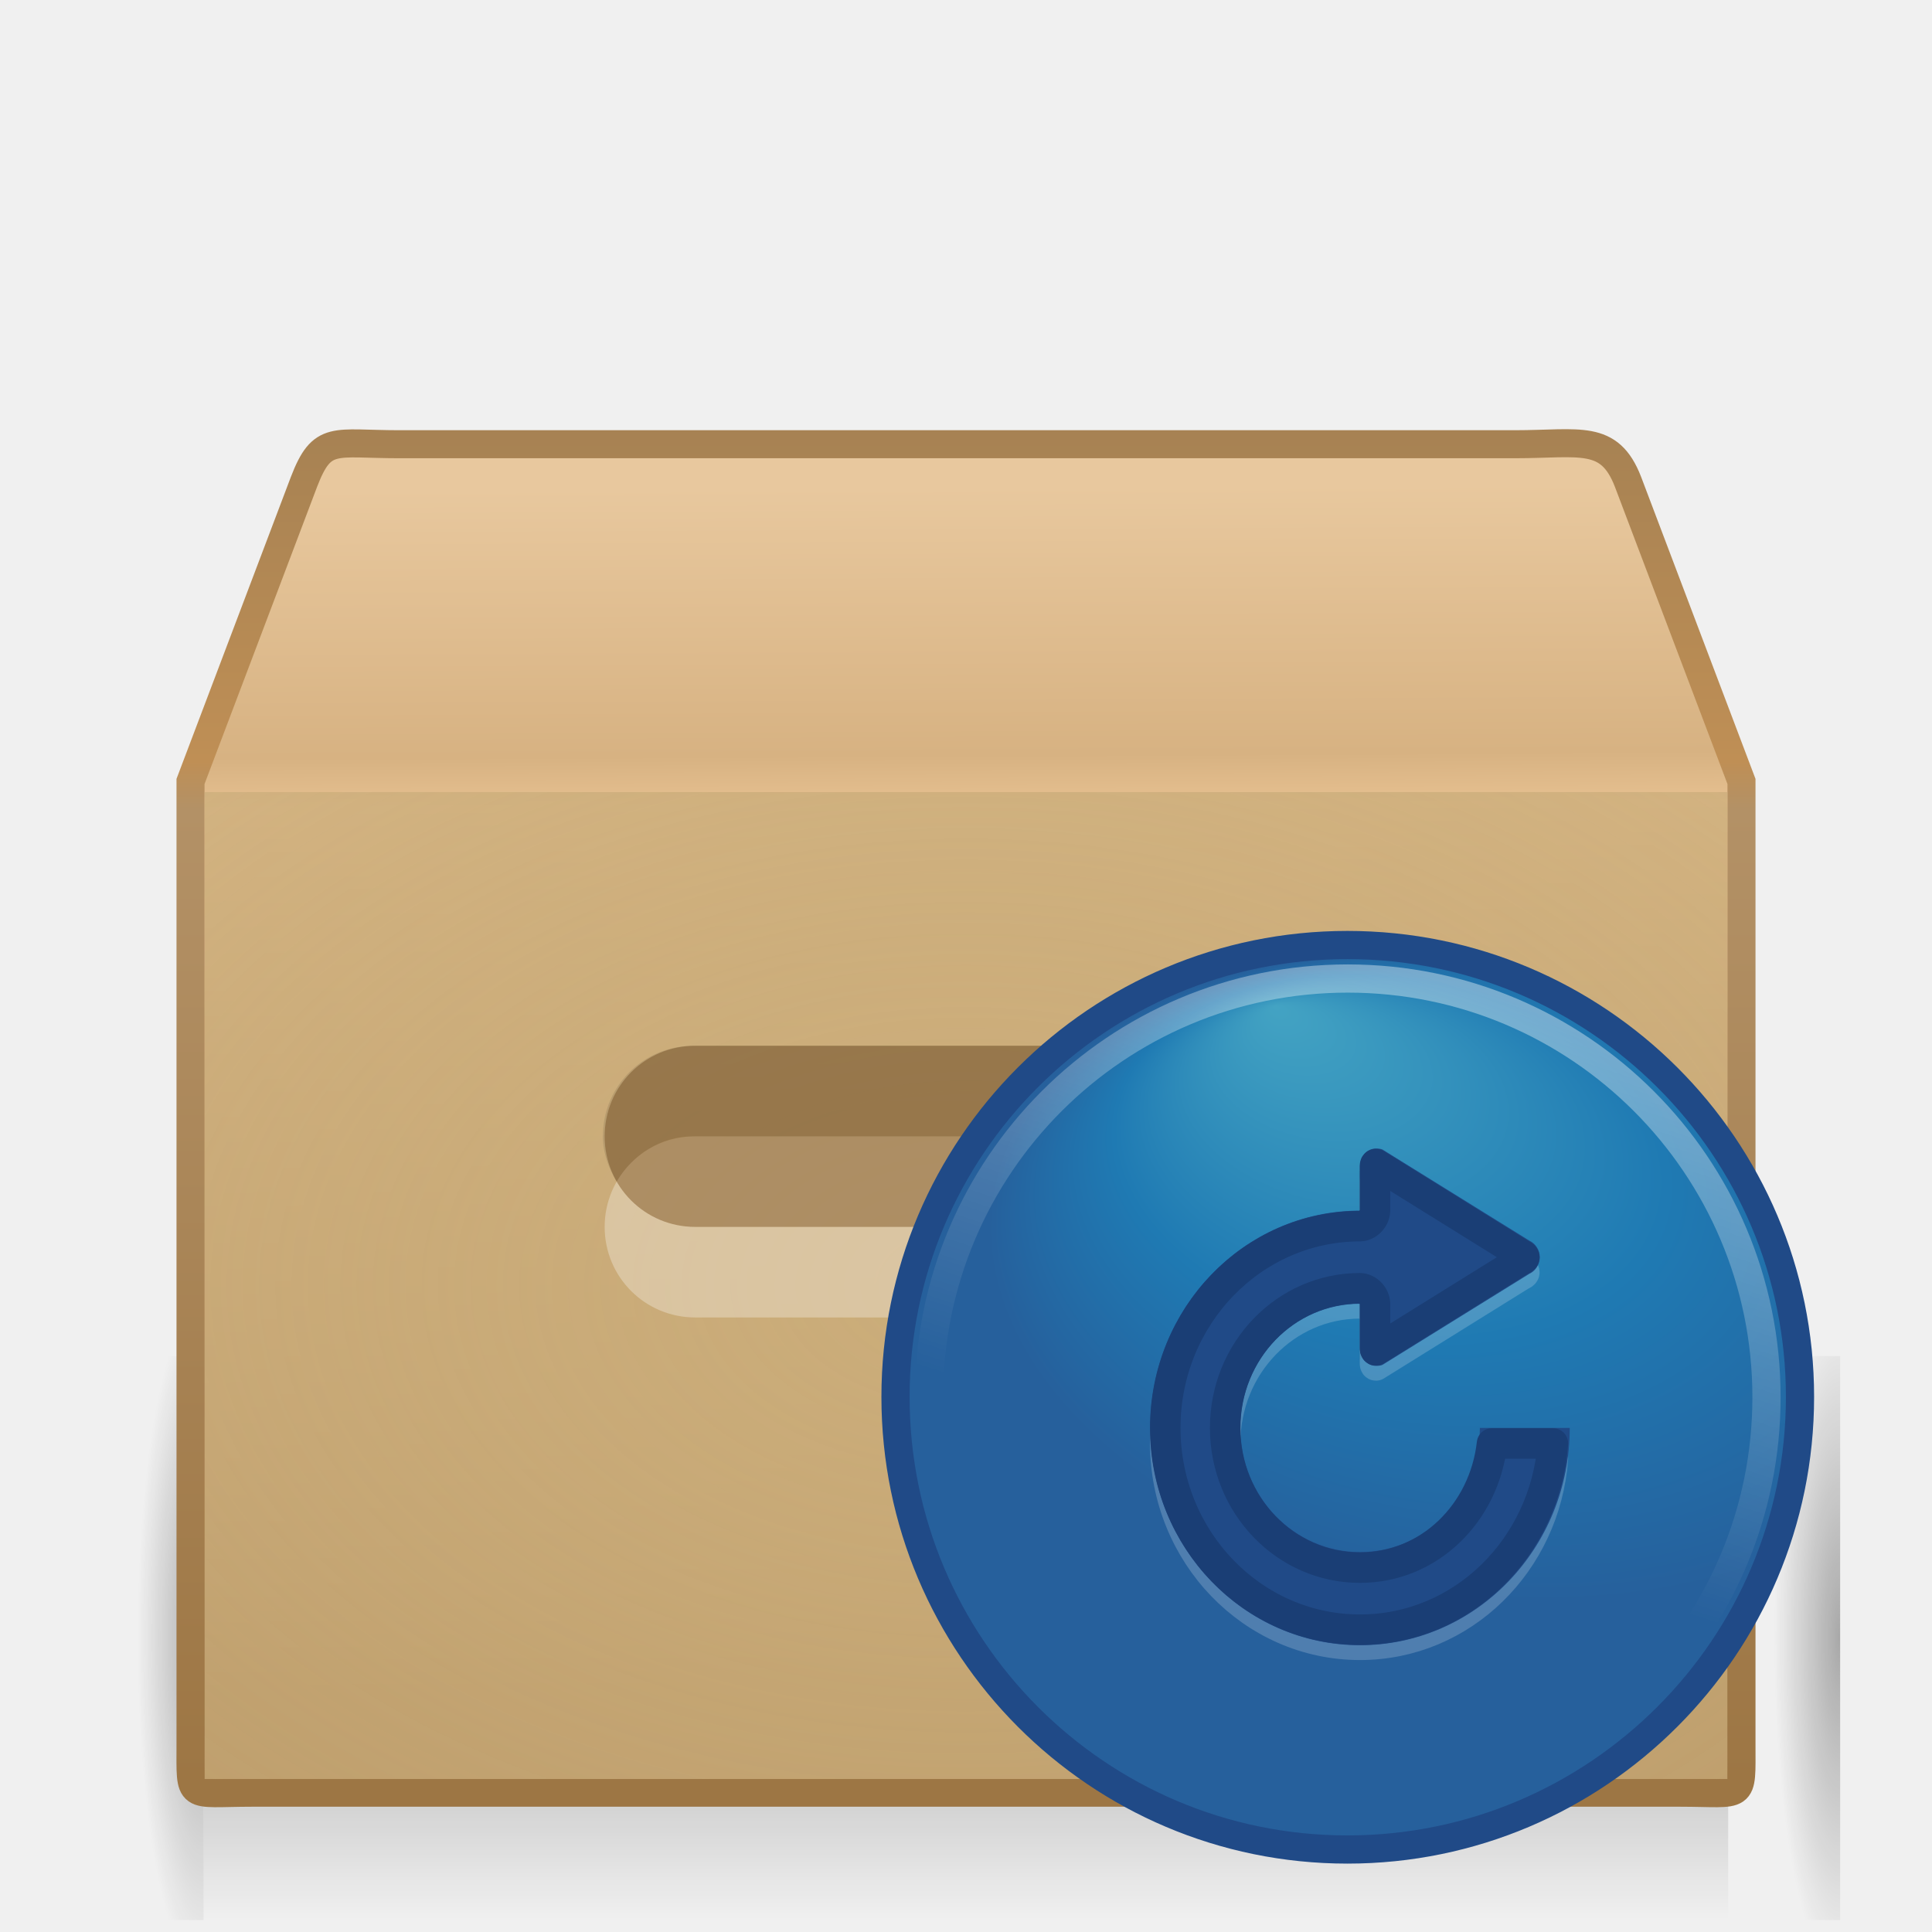
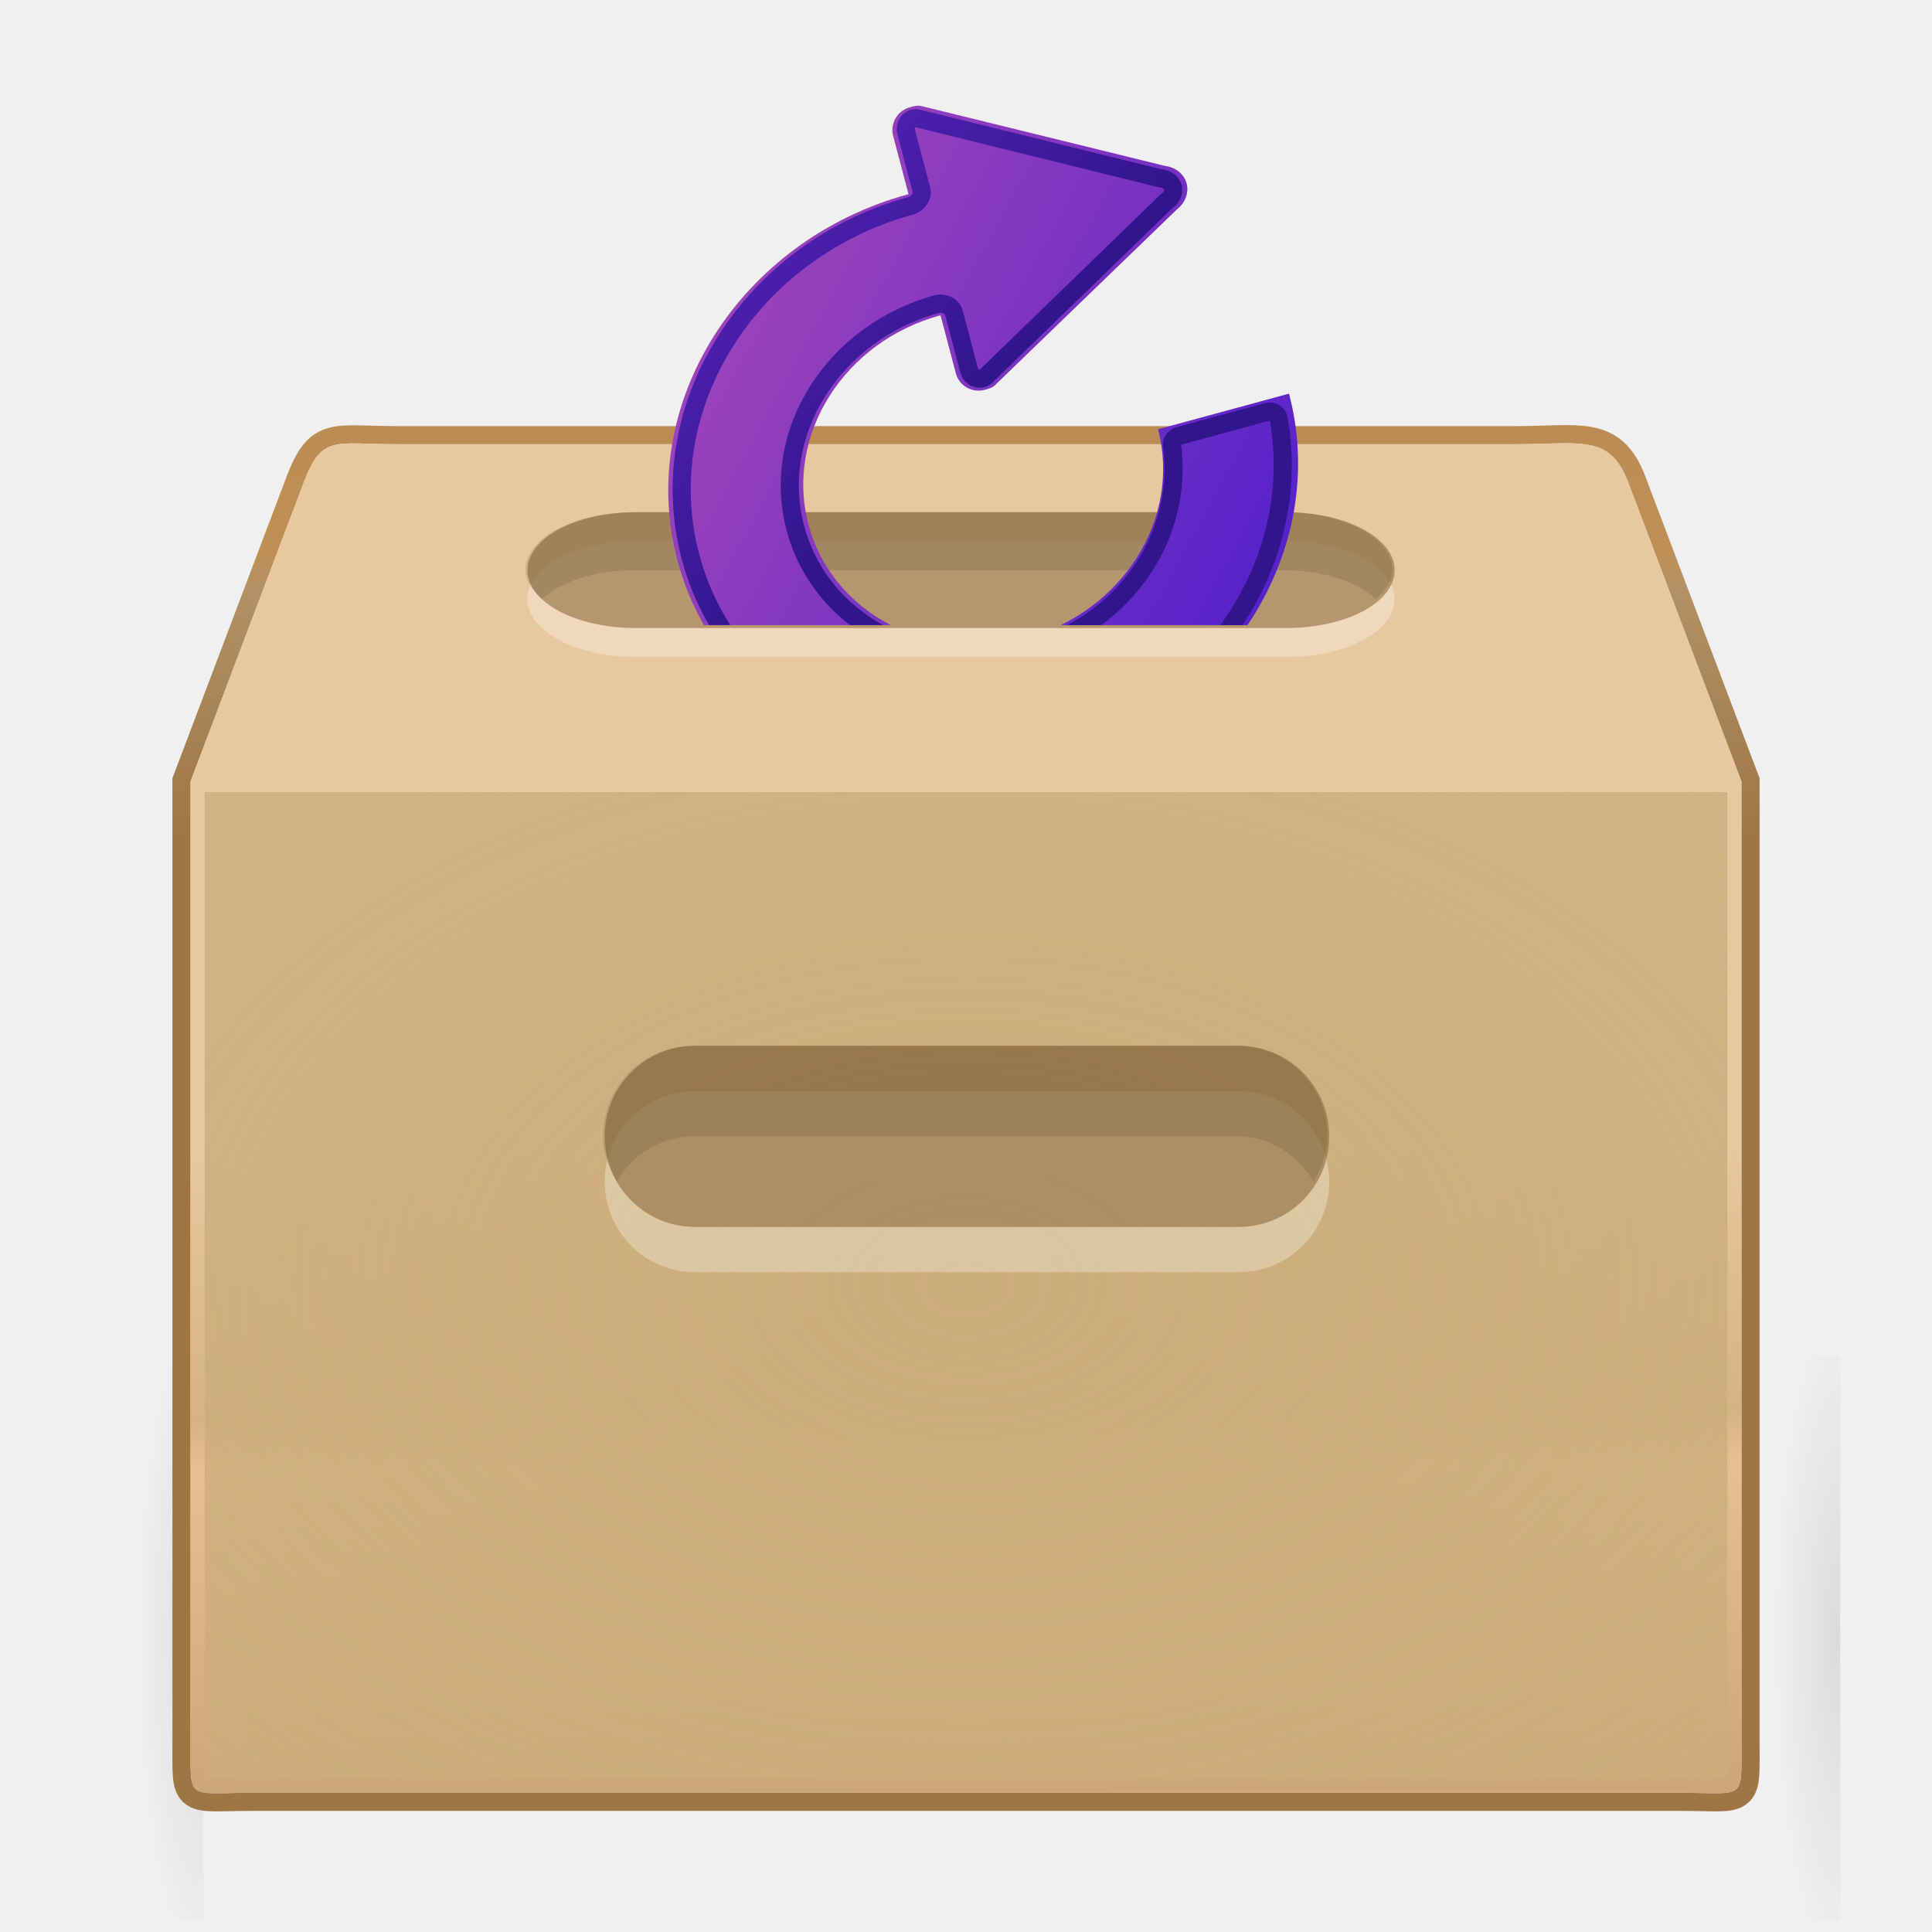
- <svg xmlns="http://www.w3.org/2000/svg" style="isolation:isolate" viewBox="0 0 128 128" width="128" height="128">
+ <svg xmlns="http://www.w3.org/2000/svg" style="isolation:isolate" viewBox="0 0 16 16" width="16pt" height="16pt">
  <defs>
-     <clipPath id="_clipPath_dFczYKQ8ZQGORPXOfC5prvewBWl58MlQ">
-       <rect width="128" height="128" />
+     <clipPath id="_clipPath_cAmr0YwneyWO0xkCFDeHCQrgAAr4fYTB">
+       <rect width="16" height="16" />
    </clipPath>
  </defs>
-   <g clip-path="url(#_clipPath_dFczYKQ8ZQGORPXOfC5prvewBWl58MlQ)">
-     <g id="software-properties">
-       <g id="layer1">
-         <g id="g3305" style="opacity:0.3;">
-           <radialGradient id="_rgradient_0" fx="0%" fy="50%" cx="0%" cy="50%" r="59.204%">
-             <stop offset="0%" stop-opacity="1" style="stop-color:rgb(0,0,0)" />
-             <stop offset="100%" stop-opacity="0" style="stop-color:rgb(0,0,0)" />
+   <g clip-path="url(#_clipPath_cAmr0YwneyWO0xkCFDeHCQrgAAr4fYTB)">
+     <clipPath id="_clipPath_KbKFi8Bt2Fi6O0jinOydMpV5LcA4bsun">
+       <rect x="0" y="0" width="16" height="16" transform="matrix(1,0,0,1,0,0)" fill="rgb(255,255,255)" />
+     </clipPath>
+     <g clip-path="url(#_clipPath_KbKFi8Bt2Fi6O0jinOydMpV5LcA4bsun)">
+       <g>
+         <g>
+           <g style="opacity:0.3;">
+             <g opacity="0.3">
+               <radialGradient id="_rgradient_15" fx="5.742864719326946e-7" fy="0.5" cx="5.742864719326946e-7" cy="0.5" r="0.592" gradientTransform="matrix(0.925,0,0,4.671,0.761,11.23)" gradientUnits="userSpaceOnUse">
+                 <stop offset="0%" stop-opacity="1" style="stop-color:rgb(0,0,0)" />
+                 <stop offset="100%" stop-opacity="0" style="stop-color:rgb(0,0,0)" />
+               </radialGradient>
+               <rect x="0.761" y="11.23" width="0.925" height="4.671" transform="matrix(-1,0,0,-1,2.446,27.131)" fill="url(#_rgradient_15)" />
+             </g>
+             <g opacity="0.3">
+               <linearGradient id="_lgradient_35" x1="0" y1="0.5" x2="2.83276944882399e-16" y2="-0.5" gradientTransform="matrix(12.627,0,0,4.671,1.685,11.23)" gradientUnits="userSpaceOnUse">
+                 <stop offset="0%" stop-opacity="0" style="stop-color:rgb(0,0,0)" />
+                 <stop offset="50.003%" stop-opacity="1" style="stop-color:rgb(0,0,0)" />
+                 <stop offset="100%" stop-opacity="0" style="stop-color:rgb(0,0,0)" />
+               </linearGradient>
+               <rect x="1.685" y="11.23" width="12.627" height="4.671" transform="matrix(1,0,0,1,0,0)" fill="url(#_lgradient_35)" />
+             </g>
+             <g opacity="0.3">
+               <radialGradient id="_rgradient_16" fx="0" fy="0.5" cx="0" cy="0.5" r="0.592" gradientTransform="matrix(0.925,0,0,4.671,14.314,11.23)" gradientUnits="userSpaceOnUse">
+                 <stop offset="0%" stop-opacity="1" style="stop-color:rgb(0,0,0)" />
+                 <stop offset="100%" stop-opacity="0" style="stop-color:rgb(0,0,0)" />
+               </radialGradient>
+               <rect x="14.314" y="11.23" width="0.925" height="4.671" transform="matrix(-1,0,0,-1,29.554,27.131)" fill="url(#_rgradient_16)" />
+             </g>
+           </g>
+           <linearGradient id="_lgradient_36" x1="0" y1="0.5" x2="0.007" y2="1.5" gradientTransform="matrix(12.845,0,0,11.18,1.577,3.67)" gradientUnits="userSpaceOnUse">
+             <stop offset="2.602%" stop-opacity="1" style="stop-color:rgb(232,200,158)" />
+             <stop offset="22.766%" stop-opacity="1" style="stop-color:rgb(215,178,130)" />
+             <stop offset="26.47%" stop-opacity="1" style="stop-color:rgb(230,192,144)" />
+             <stop offset="92.725%" stop-opacity="1" style="stop-color:rgb(159,122,74)" />
+           </linearGradient>
+           <mask id="_mask_uYGbzKifDEqnpZ86S43cglZSSnXqGWi8" x="-200%" y="-200%" width="400%" height="400%">
+             <rect x="-200%" y="-200%" width="400%" height="400%" style="fill:white;" />
+             <path d=" M 3.305 3.679 L 12.545 3.679 C 13.084 3.679 13.327 3.59 13.482 3.989 L 14.422 6.472 L 14.422 14.438 C 14.422 14.92 14.455 14.847 13.915 14.847 L 4.056 14.847 L 2.085 14.847 C 1.546 14.847 1.578 14.92 1.578 14.438 L 1.578 6.472 L 2.518 3.989 C 2.669 3.598 2.765 3.679 3.305 3.679 Z " fill="black" stroke="none" />
+           </mask>
+           <linearGradient id="_lgradient_37" x1="0" y1="0.5" x2="6.123233995736766e-17" y2="-0.5">
+             <stop offset="0%" stop-opacity="1" style="stop-color:rgb(157,118,68)" />
+             <stop offset="24.601%" stop-opacity="1" style="stop-color:rgb(179,145,102)" />
+             <stop offset="28.179%" stop-opacity="1" style="stop-color:rgb(191,143,85)" />
+             <stop offset="100%" stop-opacity="1" style="stop-color:rgb(167,130,83)" />
+           </linearGradient>
+           <path d=" M 3.305 3.679 L 12.545 3.679 C 13.084 3.679 13.327 3.59 13.482 3.989 L 14.422 6.472 L 14.422 14.438 C 14.422 14.92 14.455 14.847 13.915 14.847 L 4.056 14.847 L 2.085 14.847 C 1.546 14.847 1.578 14.92 1.578 14.438 L 1.578 6.472 L 2.518 3.989 C 2.669 3.598 2.765 3.679 3.305 3.679 Z " fill="url(#_lgradient_36)" mask="url(#_mask_uYGbzKifDEqnpZ86S43cglZSSnXqGWi8)" vector-effect="non-scaling-stroke" stroke-width="0.4" stroke="url(#_lgradient_37)" stroke-linejoin="miter" stroke-linecap="round" stroke-miterlimit="4" />
+           <path d=" M 3.305 3.679 L 12.545 3.679 C 13.084 3.679 13.327 3.59 13.482 3.989 L 14.422 6.472 L 14.422 14.438 C 14.422 14.92 14.455 14.847 13.915 14.847 L 4.056 14.847 L 2.085 14.847 C 1.546 14.847 1.578 14.92 1.578 14.438 L 1.578 6.472 L 2.518 3.989 C 2.669 3.598 2.765 3.679 3.305 3.679 Z " fill="url(#_lgradient_36)" />
+           <radialGradient id="_rgradient_17" fx="0.5" fy="0.5" cx="0.5" cy="0.5" r="2.7" gradientTransform="matrix(12.61,0,0,8.174,1.695,6.56)" gradientUnits="userSpaceOnUse">
+             <stop offset="0%" stop-opacity="1" style="stop-color:rgb(203,173,122)" />
+             <stop offset="100%" stop-opacity="0" style="stop-color:rgb(203,174,125)" />
          </radialGradient>
-           <rect x="6.085" y="89.841" width="7.399" height="37.365" transform="matrix(-1,0,0,-1,19.569,217.047)" fill="url(#_rgradient_0)" />
-           <linearGradient id="_lgradient_0" x1="24.149%" y1="100.002%" x2="24.149%" y2="-0.003%">
-             <stop offset="0%" stop-opacity="0" style="stop-color:rgb(0,0,0)" />
-             <stop offset="50%" stop-opacity="1" style="stop-color:rgb(0,0,0)" />
-             <stop offset="100%" stop-opacity="0" style="stop-color:rgb(0,0,0)" />
-           </linearGradient>
-           <rect x="13.484" y="89.841" width="101.012" height="37.365" transform="matrix(1,0,0,1,0,0)" fill="url(#_lgradient_0)" />
-           <radialGradient id="_rgradient_1" fx="0%" fy="50%" cx="0%" cy="50%" r="59.204%">
-             <stop offset="0%" stop-opacity="1" style="stop-color:rgb(0,0,0)" />
-             <stop offset="100%" stop-opacity="0" style="stop-color:rgb(0,0,0)" />
-           </radialGradient>
-           <rect x="114.516" y="89.841" width="7.399" height="37.365" transform="matrix(-1,0,0,-1,236.431,217.047)" fill="url(#_rgradient_1)" />
-         </g>
-         <linearGradient id="_lgradient_1" x1="54.288%" y1="0.51%" x2="54.832%" y2="95.159%">
-           <stop offset="2.174%" stop-opacity="1" style="stop-color:rgb(232,200,158)" />
-           <stop offset="23.478%" stop-opacity="1" style="stop-color:rgb(215,178,130)" />
-           <stop offset="27.391%" stop-opacity="1" style="stop-color:rgb(230,192,144)" />
-           <stop offset="97.391%" stop-opacity="1" style="stop-color:rgb(159,122,74)" />
-         </linearGradient>
-         <linearGradient id="_lgradient_2" x1="29.184%" y1="-1.38%" x2="29.184%" y2="101.498%">
-           <stop offset="0%" stop-opacity="1" style="stop-color:rgb(167,130,83)" />
-           <stop offset="23.913%" stop-opacity="1" style="stop-color:rgb(191,143,85)" />
-           <stop offset="27.391%" stop-opacity="1" style="stop-color:rgb(179,145,102)" />
-           <stop offset="98.261%" stop-opacity="1" style="stop-color:rgb(157,118,68)" />
-         </linearGradient>
-         <path d=" M 26.436 29.431 L 100.359 29.431 C 104.674 29.431 106.616 28.72 107.856 31.913 L 115.378 51.773 L 115.378 115.505 C 115.378 119.361 115.636 118.772 111.321 118.772 L 32.449 118.772 L 16.679 118.772 C 12.364 118.772 12.622 119.361 12.622 115.505 L 12.622 51.773 L 20.144 31.913 C 21.349 28.784 22.121 29.431 26.436 29.431 Z " fill="url(#_lgradient_1)" vector-effect="non-scaling-stroke" stroke-width="1.857" stroke="url(#_lgradient_2)" stroke-linejoin="miter" stroke-linecap="round" stroke-miterlimit="4" />
-         <radialGradient id="_rgradient_2" fx="50%" fy="50%" cx="50%" cy="50%" r="270%">
-           <stop offset="0%" stop-opacity="1" style="stop-color:rgb(203,173,122)" />
-           <stop offset="100%" stop-opacity="0" style="stop-color:rgb(203,174,125)" />
-         </radialGradient>
-         <rect x="13.558" y="52.477" width="100.884" height="65.388" transform="matrix(1,0,0,1,0,0)" fill="url(#_rgradient_2)" />
-         <g opacity="0.505">
-           <linearGradient id="_lgradient_3" x1="50%" y1="62.271%" x2="115.231%" y2="115.648%">
-             <stop offset="0%" stop-opacity="0" style="stop-color:rgb(255,255,255)" />
-             <stop offset="100%" stop-opacity="0" style="stop-color:rgb(255,255,255)" />
-           </linearGradient>
-           <path d=" M 28.786 31.946 L 98.085 31.946 C 102.131 31.946 104.634 33.327 106.329 37.124 L 112.165 53.06 L 112.165 110.514 C 112.165 114.14 110.113 115.966 106.068 115.966 L 21.531 115.966 C 17.485 115.966 15.835 113.958 15.835 110.332 L 15.835 53.06 L 21.483 36.782 C 22.613 33.84 24.74 31.946 28.786 31.946 Z " fill="none" vector-effect="non-scaling-stroke" stroke-width="1.386" stroke="url(#_lgradient_3)" stroke-linejoin="miter" stroke-linecap="butt" stroke-miterlimit="4" />
+           <rect x="1.695" y="6.56" width="12.61" height="8.174" transform="matrix(1,0,0,1,0,0)" fill="url(#_rgradient_17)" />
+           <g style="opacity:0.505;">
+             <g opacity="0.505">
+               <path d=" M 3.598 3.993 L 12.261 3.993 C 12.766 3.993 13.079 4.166 13.291 4.641 L 14.021 6.633 L 14.021 13.814 C 14.021 14.268 13.764 14.496 13.259 14.496 L 2.691 14.496 C 2.186 14.496 1.979 14.245 1.979 13.792 L 1.979 6.633 L 2.685 4.598 C 2.827 4.23 3.093 3.993 3.598 3.993 Z " fill="none" />
+             </g>
+           </g>
+           <g style="opacity:0.3;">
+             <g opacity="0.3">
+               <mask id="_mask_wYbjlkcmtRBqiu2ginjC3XJsCLJkjlmM" x="-200%" y="-200%" width="400%" height="400%">
+                 <rect x="-200%" y="-200%" width="400%" height="400%" style="fill:white;" />
+                 <line x1="1.578" y1="6.443" x2="14.422" y2="6.443" fill="black" stroke="none" />
+               </mask>
+               <linearGradient id="_lgradient_38" x1="0" y1="0.5" x2="1" y2="0.5">
+                 <stop offset="0%" stop-opacity="0.012" style="stop-color:rgb(255,255,255)" />
+                 <stop offset="15.869%" stop-opacity="1" style="stop-color:rgb(255,255,255)" />
+                 <stop offset="84.048%" stop-opacity="1" style="stop-color:rgb(255,255,255)" />
+                 <stop offset="100%" stop-opacity="0.024" style="stop-color:rgb(255,255,255)" />
+               </linearGradient>
+               <line x1="1.578" y1="6.443" x2="14.422" y2="6.443" mask="url(#_mask_wYbjlkcmtRBqiu2ginjC3XJsCLJkjlmM)" vector-effect="non-scaling-stroke" stroke-width="3.736" stroke="url(#_lgradient_38)" stroke-linejoin="miter" stroke-linecap="square" stroke-miterlimit="4" />
+             </g>
+           </g>
        </g>
        <g opacity="0.3">
-           <linearGradient id="_lgradient_4" x1="-1.22%" y1="0%" x2="101.22%" y2="0%">
-             <stop offset="0%" stop-opacity="0" style="stop-color:rgb(255,255,255)" />
-             <stop offset="16.682%" stop-opacity="1" style="stop-color:rgb(255,255,255)" />
-             <stop offset="83.238%" stop-opacity="1" style="stop-color:rgb(255,255,255)" />
-             <stop offset="100%" stop-opacity="0" style="stop-color:rgb(255,255,255)" />
-           </linearGradient>
-           <line x1="12.624" y1="51.542" x2="115.376" y2="51.542" vector-effect="non-scaling-stroke" stroke-width="1.868" stroke="url(#_lgradient_4)" stroke-linejoin="miter" stroke-linecap="square" stroke-miterlimit="4" />
+           <path d=" M 5.758 9.036 L 10.258 9.036 C 10.673 9.036 11.008 9.37 11.008 9.786 C 11.008 10.201 10.673 10.536 10.258 10.536 L 5.758 10.536 C 5.342 10.536 5.008 10.201 5.008 9.786 C 5.008 9.37 5.342 9.036 5.758 9.036 Z " fill="rgb(255,255,255)" />
+         </g>
+         <g opacity="0.8">
+           <path d=" M 5.758 8.661 L 10.258 8.661 C 10.673 8.661 11.008 8.995 11.008 9.411 C 11.008 9.826 10.673 10.161 10.258 10.161 L 5.758 10.161 C 5.342 10.161 5.008 9.826 5.008 9.411 C 5.008 8.995 5.342 8.661 5.758 8.661 Z " fill="rgb(141,103,56)" fill-opacity="0.737" />
+         </g>
+         <g opacity="0.1">
+           <path d=" M 5.743 8.661 C 5.327 8.661 4.993 8.995 4.993 9.411 C 4.993 9.55 5.041 9.674 5.107 9.786 C 5.237 9.565 5.467 9.411 5.743 9.411 L 10.243 9.411 C 10.518 9.411 10.748 9.565 10.878 9.786 C 10.944 9.674 10.993 9.55 10.993 9.411 C 10.993 8.995 10.658 8.661 10.243 8.661 L 5.743 8.661 Z " fill="rgb(0,0,0)" />
+         </g>
+         <g opacity="0.3">
+           <path d=" M 5.266 4.482 L 10.652 4.482 C 11.15 4.482 11.55 4.696 11.55 4.962 C 11.55 5.227 11.15 5.441 10.652 5.441 L 5.266 5.441 C 4.768 5.441 4.368 5.227 4.368 4.962 C 4.368 4.696 4.768 4.482 5.266 4.482 Z " fill="rgb(255,255,255)" />
+         </g>
+         <g opacity="0.8">
+           <path d=" M 5.266 4.242 L 10.652 4.242 C 11.15 4.242 11.55 4.456 11.55 4.722 C 11.55 4.988 11.15 5.201 10.652 5.201 L 5.266 5.201 C 4.768 5.201 4.368 4.988 4.368 4.722 C 4.368 4.456 4.768 4.242 5.266 4.242 Z " fill="rgb(141,103,56)" fill-opacity="0.737" />
+         </g>
+         <g opacity="0.1">
+           <path d=" M 5.248 4.242 C 4.75 4.242 4.35 4.456 4.35 4.722 C 4.35 4.811 4.408 4.89 4.487 4.962 C 4.643 4.82 4.918 4.722 5.248 4.722 L 10.634 4.722 C 10.964 4.722 11.239 4.82 11.395 4.962 C 11.474 4.89 11.532 4.811 11.532 4.722 C 11.532 4.456 11.132 4.242 10.634 4.242 L 5.248 4.242 Z " fill="rgb(0,0,0)" />
        </g>
      </g>
-       <g opacity="0.3">
-         <path d=" M 46.06 75.285 L 82.06 75.285 C 85.384 75.285 88.06 77.961 88.06 81.285 C 88.06 84.609 85.384 87.285 82.06 87.285 L 46.06 87.285 C 42.736 87.285 40.06 84.609 40.06 81.285 C 40.06 77.961 42.736 75.285 46.06 75.285 Z " fill="rgb(255,255,255)" />
-       </g>
-       <g opacity="0.8">
-         <path d=" M 46.06 69.285 L 82.06 69.285 C 85.384 69.285 88.06 71.961 88.06 75.285 C 88.06 78.609 85.384 81.285 82.06 81.285 L 46.06 81.285 C 42.736 81.285 40.06 78.609 40.06 75.285 C 40.06 71.961 42.736 69.285 46.06 69.285 Z " fill="rgb(141,103,56)" fill-opacity="0.737" />
-       </g>
-       <g opacity="0.1">
-         <path d=" M 45.94 69.285 C 42.616 69.285 39.94 71.961 39.94 75.285 C 39.94 76.403 40.326 77.39 40.854 78.285 C 41.897 76.52 43.735 75.285 45.94 75.285 L 81.94 75.285 C 84.146 75.285 85.984 76.52 87.026 78.285 C 87.555 77.39 87.94 76.403 87.94 75.285 C 87.94 71.961 85.264 69.285 81.94 69.285 L 45.94 69.285 Z " fill="rgb(0,0,0)" />
-       </g>
-       <g id="g6811">
-         <radialGradient id="_rgradient_3" fx="31.843%" fy="9.593%" cx="50%" cy="50%" r="50%" gradientTransform="matrix(1.431582 0.06163954 0.09953116 0.956718 -0.04614021 -0.04487365)">
-           <stop offset="0%" stop-opacity="1" style="stop-color:rgb(67,163,195)" />
-           <stop offset="42.174%" stop-opacity="1" style="stop-color:rgb(31,122,179)" />
-           <stop offset="75.128%" stop-opacity="1" style="stop-color:rgb(38,96,156)" />
-         </radialGradient>
-         <path d=" M 89.269 62.61 C 72.732 62.61 59.33 76.012 59.33 92.549 C 59.33 109.085 72.732 122.535 89.269 122.535 C 105.805 122.535 119.255 109.085 119.255 92.549 C 119.255 76.012 105.805 62.61 89.269 62.61 Z " fill="url(#_rgradient_3)" vector-effect="non-scaling-stroke" stroke-width="1.868" stroke="rgb(32,74,135)" stroke-linejoin="round" stroke-linecap="round" stroke-miterlimit="4" />
-         <g opacity="0.4">
-           <linearGradient id="_lgradient_5" x1="36.957%" y1="58.695%" x2="56.843%" y2="-2.776%">
-             <stop offset="0%" stop-opacity="0" style="stop-color:rgb(255,255,255)" />
-             <stop offset="100%" stop-opacity="1" style="stop-color:rgb(255,255,255)" />
+       <clipPath id="_clipPath_GECAr5aK6xlV5EXjaIMFNkExAgO3Nrdi">
+         <rect x="1.875" y="0.625" width="12.375" height="4.552" transform="matrix(1,0,0,1,0,0)" fill="rgb(255,255,255)" />
+       </clipPath>
+       <g clip-path="url(#_clipPath_GECAr5aK6xlV5EXjaIMFNkExAgO3Nrdi)">
+         <g>
+           <linearGradient id="_lgradient_39" x1="0.146" y1="0.146" x2="0.854" y2="0.854" gradientTransform="matrix(5.066,-1.377,1.414,5.351,4.814,1.627)" gradientUnits="userSpaceOnUse">
+             <stop offset="0%" stop-opacity="1" style="stop-color:rgb(160,70,185)" />
+             <stop offset="100%" stop-opacity="1" style="stop-color:rgb(87,34,202)" />
          </linearGradient>
-           <path d=" M 117.035 92.571 C 117.035 107.894 104.613 120.315 89.293 120.315 C 73.97 120.315 61.549 107.894 61.549 92.571 C 61.549 77.25 73.97 64.83 89.293 64.83 C 104.613 64.83 117.035 77.25 117.035 92.571 L 117.035 92.571 Z " fill="none" vector-effect="non-scaling-stroke" stroke-width="1.869" stroke="url(#_lgradient_5)" stroke-linejoin="miter" stroke-linecap="butt" stroke-miterlimit="4" />
+           <path d=" M 7.539 0.887 C 7.43 0.916 7.369 1.024 7.397 1.127 L 7.524 1.608 C 6.125 1.988 5.268 3.344 5.609 4.637 C 5.951 5.93 7.362 6.67 8.761 6.29 C 10.159 5.909 11.017 4.553 10.675 3.26 L 9.59 3.555 C 9.785 4.294 9.295 5.069 8.495 5.286 C 7.696 5.504 6.89 5.081 6.695 4.342 C 6.5 3.603 6.989 2.828 7.789 2.611 L 7.916 3.092 C 7.943 3.195 8.049 3.257 8.158 3.228 C 8.185 3.22 8.213 3.212 8.234 3.196 L 9.75 1.731 C 9.813 1.683 9.848 1.597 9.827 1.519 C 9.807 1.442 9.734 1.385 9.656 1.376 L 7.621 0.876 C 7.595 0.873 7.566 0.879 7.539 0.887 Z " fill="url(#_lgradient_39)" />
+           <mask id="_mask_2pz4E2zr5pSHvqNCpbhOGsrGHDQe9pGN" x="-200%" y="-200%" width="400%" height="400%">
+             <rect x="-200%" y="-200%" width="400%" height="400%" style="fill:white;" />
+             <path d=" M 7.583 1.054 C 7.579 1.055 7.573 1.06 7.578 1.078 L 7.705 1.559 C 7.725 1.646 7.661 1.747 7.568 1.775 C 6.27 2.128 5.473 3.388 5.79 4.588 C 6.107 5.788 7.418 6.475 8.716 6.123 C 9.953 5.787 10.718 4.628 10.516 3.483 L 9.781 3.683 C 9.884 4.458 9.376 5.227 8.54 5.454 C 7.64 5.698 6.734 5.223 6.514 4.391 C 6.294 3.56 6.844 2.689 7.745 2.444 C 7.839 2.421 7.944 2.476 7.97 2.562 L 8.097 3.043 C 8.101 3.061 8.109 3.062 8.114 3.061 L 9.609 1.612 C 9.69 1.556 9.593 1.55 9.593 1.55 L 7.583 1.054 Z " fill="black" stroke="none" />
+           </mask>
+           <linearGradient id="_lgradient_40" x1="0.146" y1="0.146" x2="0.854" y2="0.854">
+             <stop offset="0%" stop-opacity="1" style="stop-color:rgb(97,39,200)" />
+             <stop offset="100%" stop-opacity="1" style="stop-color:rgb(49,21,140)" />
+           </linearGradient>
+           <path d=" M 7.583 1.054 C 7.579 1.055 7.573 1.06 7.578 1.078 L 7.705 1.559 C 7.725 1.646 7.661 1.747 7.568 1.775 C 6.27 2.128 5.473 3.388 5.79 4.588 C 6.107 5.788 7.418 6.475 8.716 6.123 C 9.953 5.787 10.718 4.628 10.516 3.483 L 9.781 3.683 C 9.884 4.458 9.376 5.227 8.54 5.454 C 7.64 5.698 6.734 5.223 6.514 4.391 C 6.294 3.56 6.844 2.689 7.745 2.444 C 7.839 2.421 7.944 2.476 7.97 2.562 L 8.097 3.043 C 8.101 3.061 8.109 3.062 8.114 3.061 L 9.609 1.612 C 9.69 1.556 9.593 1.55 9.593 1.55 L 7.583 1.054 Z " fill="none" mask="url(#_mask_2pz4E2zr5pSHvqNCpbhOGsrGHDQe9pGN)" vector-effect="non-scaling-stroke" stroke-width="0.4" stroke="url(#_lgradient_40)" stroke-opacity="100" stroke-linejoin="round" stroke-linecap="round" stroke-miterlimit="4" />
+           <path d=" M 7.583 1.054 C 7.579 1.055 7.573 1.06 7.578 1.078 L 7.705 1.559 C 7.725 1.646 7.661 1.747 7.568 1.775 C 6.27 2.128 5.473 3.388 5.79 4.588 C 6.107 5.788 7.418 6.475 8.716 6.123 C 9.953 5.787 10.718 4.628 10.516 3.483 L 9.781 3.683 C 9.884 4.458 9.376 5.227 8.54 5.454 C 7.64 5.698 6.734 5.223 6.514 4.391 C 6.294 3.56 6.844 2.689 7.745 2.444 C 7.839 2.421 7.944 2.476 7.97 2.562 L 8.097 3.043 C 8.101 3.061 8.109 3.062 8.114 3.061 L 9.609 1.612 C 9.69 1.556 9.593 1.55 9.593 1.55 L 7.583 1.054 Z " fill="none" />
        </g>
      </g>
    </g>
-     <g id="view-refresh">
-       <g opacity="0.19">
-         <path d=" M 91.159 78.123 C 91.133 78.123 91.097 78.141 91.097 78.252 L 91.097 81.208 C 91.082 81.742 90.62 82.221 90.104 82.236 C 82.982 82.236 77.201 88.226 77.201 95.604 C 77.201 102.982 82.982 108.972 90.104 108.972 C 96.887 108.972 102.371 103.52 102.883 96.632 L 98.851 96.632 C 98.333 101.243 94.69 104.859 90.104 104.859 C 85.166 104.859 81.171 100.72 81.171 95.604 C 81.171 90.489 85.166 86.35 90.104 86.35 C 90.62 86.365 91.082 86.844 91.097 87.378 L 91.097 90.334 C 91.097 90.445 91.133 90.463 91.159 90.463 L 100.774 84.486 C 101.261 84.289 100.774 84.1 100.774 84.1 L 91.159 78.123 Z " fill="none" vector-effect="non-scaling-stroke" stroke-width="2.021" stroke="rgb(255,255,255)" stroke-linejoin="round" stroke-linecap="round" stroke-miterlimit="4" />
-       </g>
-       <g opacity="0.03">
-         <path d=" M 91.035 79.373 L 91.035 80.401 C 91.048 81.907 89.991 83.195 88.553 83.422 C 88.265 83.464 88.027 83.614 87.747 83.679 C 88.582 83.569 89.422 83.838 90.052 84.417 C 90.681 84.995 91.04 85.827 91.035 86.699 L 91.035 88.306 L 98.231 83.871 L 91.035 79.373 Z  M 86.94 83.936 C 84.763 84.628 82.906 85.921 81.543 87.727 C 82.901 85.952 84.802 84.613 86.94 83.936 Z  M 81.543 87.727 C 80.101 89.638 79.124 91.966 79.124 94.604 C 79.124 100.919 84.008 105.979 90.104 105.979 C 95.16 105.979 99.172 102.414 100.464 97.625 L 100.34 97.625 C 99.033 102.32 95.036 105.851 90.104 105.851 C 84.14 105.851 79.248 100.783 79.248 94.604 C 79.248 91.998 80.089 89.629 81.543 87.727 Z " fill="none" vector-effect="non-scaling-stroke" stroke-width="2.021" stroke="rgb(0,0,0)" stroke-linejoin="miter" stroke-linecap="butt" stroke-miterlimit="4" />
-       </g>
-       <path d=" M 91.159 76.095 C 90.561 76.095 90.104 76.616 90.104 77.252 L 90.104 80.208 C 82.43 80.208 76.208 86.653 76.208 94.604 C 76.208 102.555 82.43 109 90.104 109 C 97.779 109 104 102.555 104 94.604 L 98.045 94.604 C 98.045 99.147 94.489 102.83 90.104 102.83 C 85.719 102.83 82.164 99.147 82.164 94.604 C 82.164 90.061 85.719 86.378 90.104 86.378 L 90.104 89.334 C 90.104 89.97 90.561 90.491 91.159 90.491 C 91.308 90.491 91.463 90.485 91.593 90.427 L 101.332 84.386 C 101.721 84.211 102.015 83.77 102.015 83.293 C 102.015 82.816 101.721 82.375 101.332 82.2 L 91.593 76.159 C 91.463 76.101 91.308 76.095 91.159 76.095 Z " fill="rgb(32,74,135)" />
-       <path d=" M 91.159 77.123 C 91.133 77.123 91.097 77.141 91.097 77.252 L 91.097 80.208 C 91.082 80.742 90.62 81.221 90.104 81.236 C 82.982 81.236 77.201 87.226 77.201 94.604 C 77.201 101.982 82.982 107.972 90.104 107.972 C 96.887 107.972 102.371 102.52 102.883 95.632 L 98.851 95.632 C 98.333 100.243 94.69 103.859 90.104 103.859 C 85.166 103.859 81.171 99.72 81.171 94.604 C 81.171 89.489 85.166 85.35 90.104 85.35 C 90.62 85.365 91.082 85.844 91.097 86.378 L 91.097 89.334 C 91.097 89.445 91.133 89.463 91.159 89.463 L 100.774 83.486 C 101.261 83.289 100.774 83.1 100.774 83.1 L 91.159 77.123 Z " fill="none" vector-effect="non-scaling-stroke" stroke-width="2.021" stroke="rgb(26,62,117)" stroke-linejoin="round" stroke-linecap="round" stroke-miterlimit="4" />
-     </g>
  </g>
</svg>
